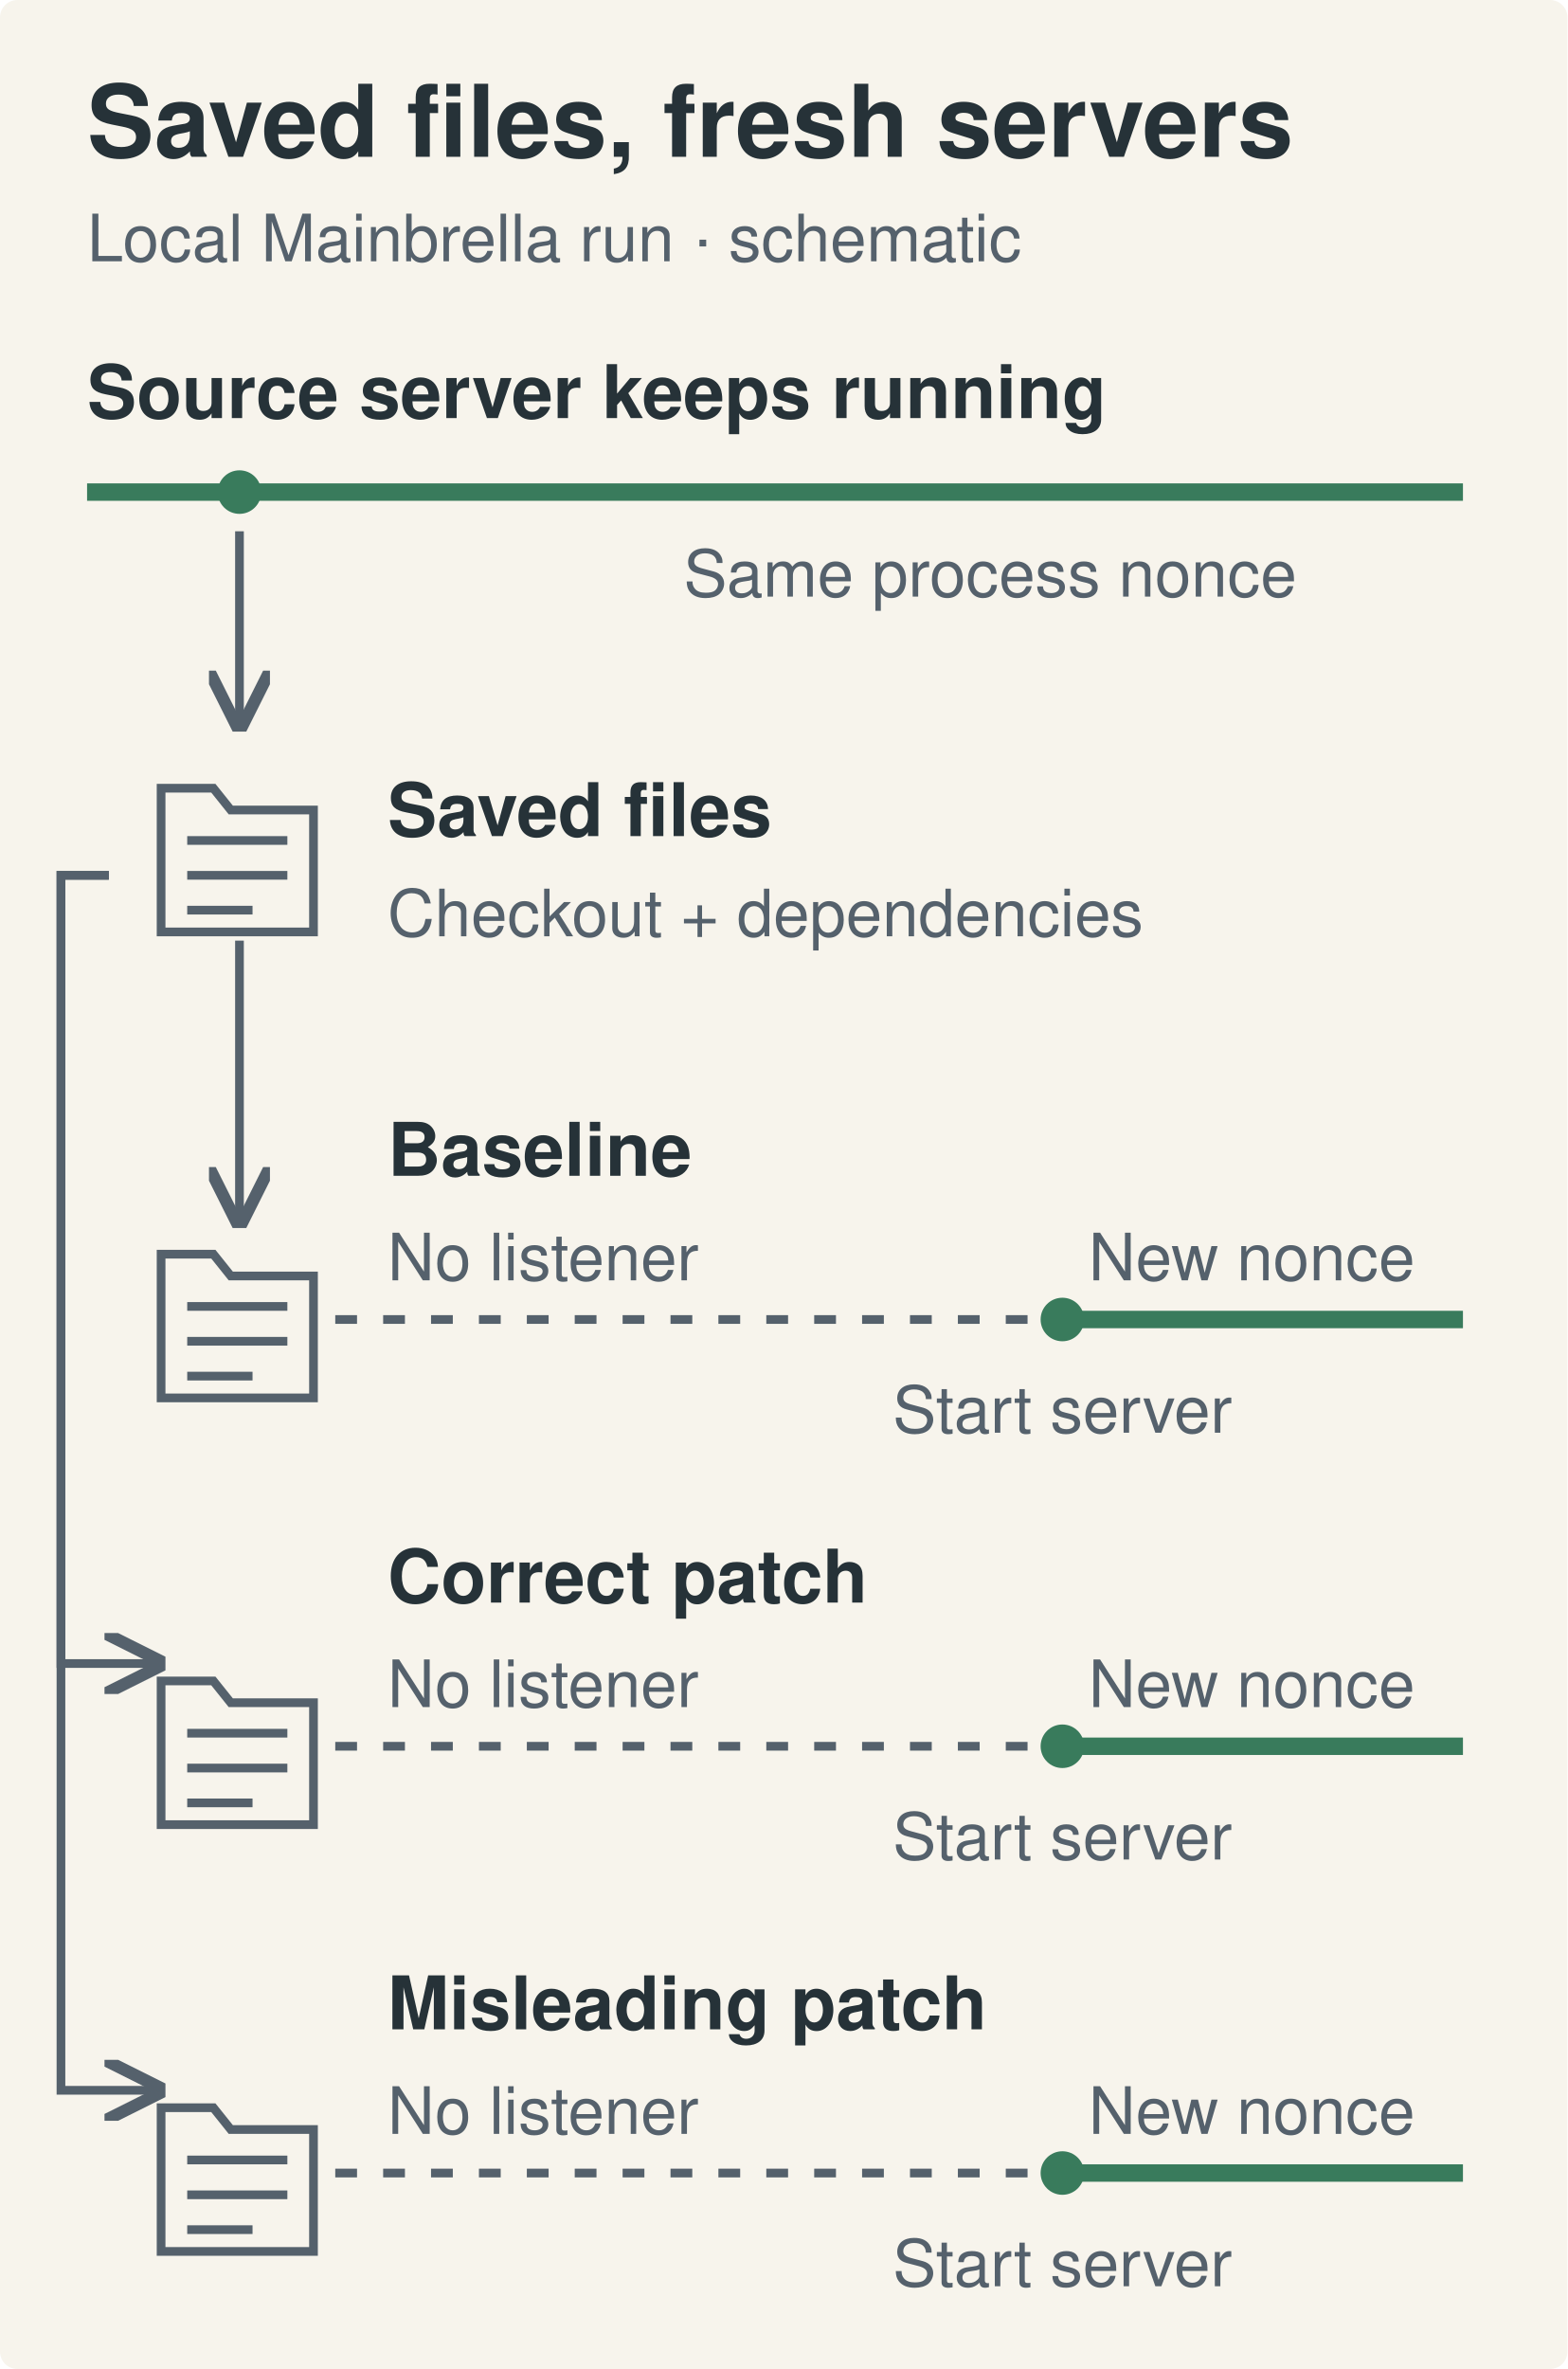
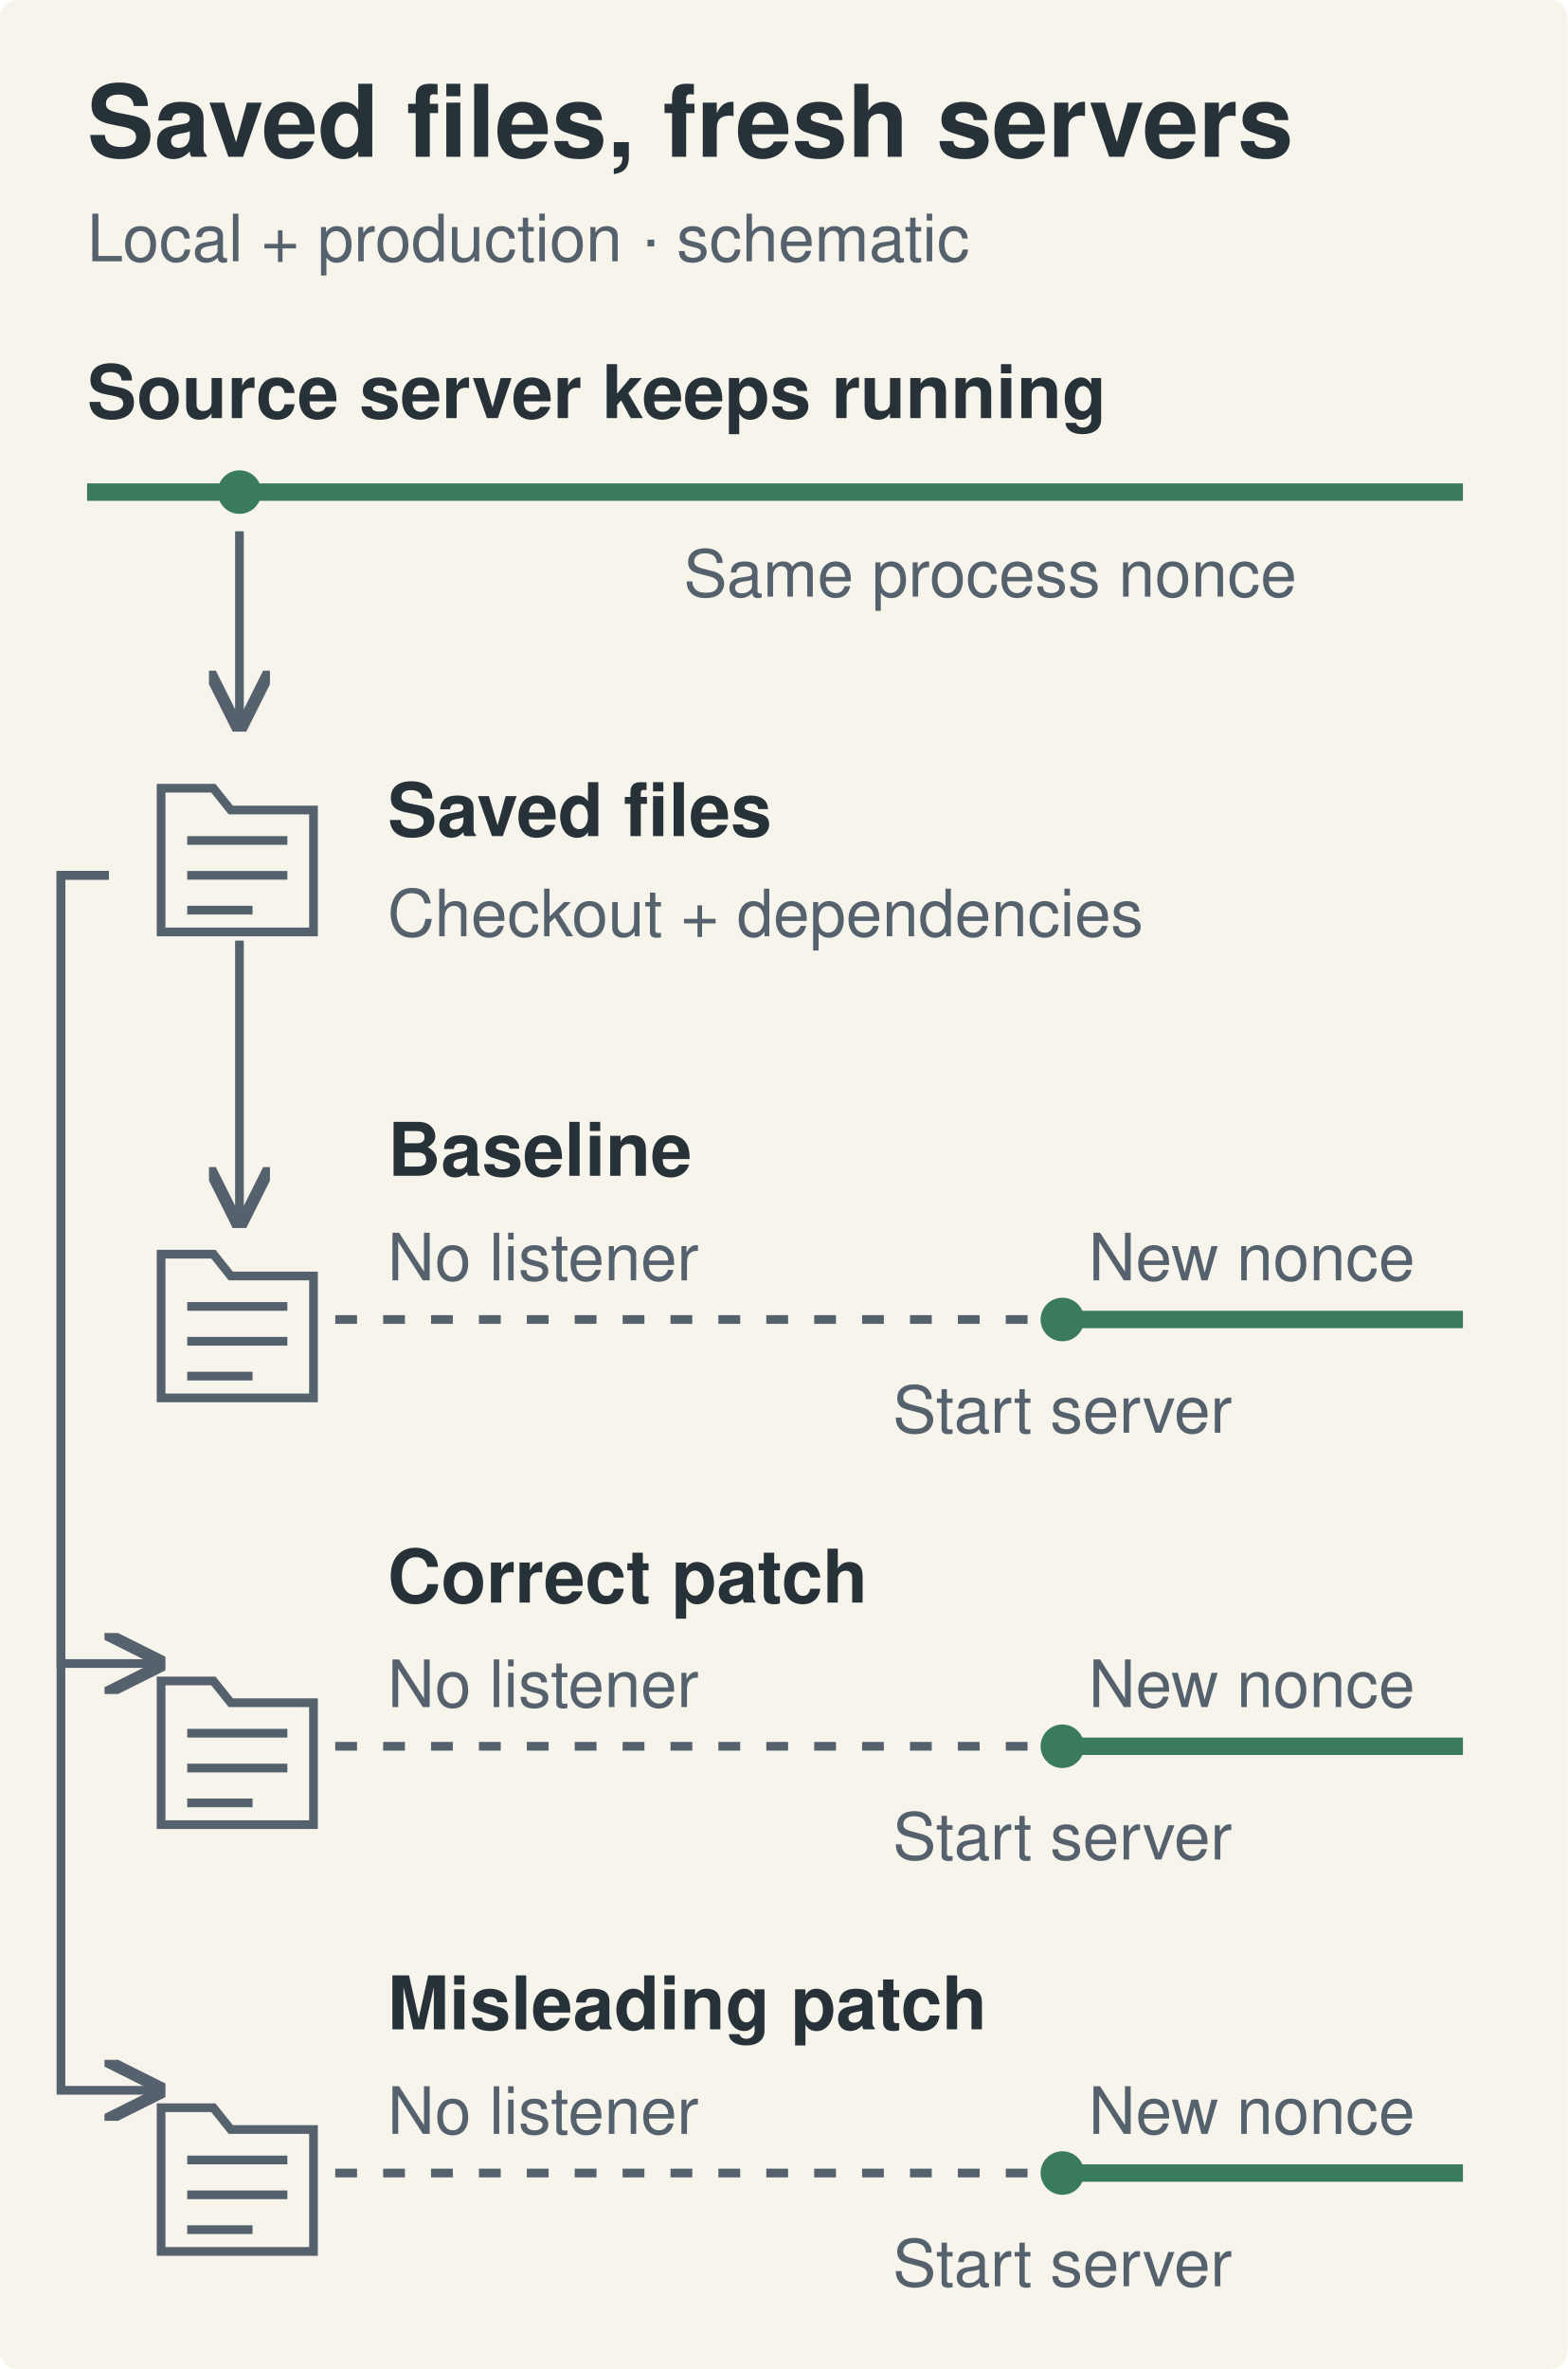
<svg xmlns="http://www.w3.org/2000/svg" width="360" height="544" viewBox="0 0 360 544" role="img" aria-labelledby="title desc">
  <defs>
    <marker id="arrow" markerWidth="7" markerHeight="7" refX="6" refY="3.5" orient="auto">
      <path d="M0 0 7 3.5 0 7" fill="none" stroke="#55616c" stroke-width="1.4" />
    </marker>
    <g id="files" fill="#f7f4ec" stroke="#55616c" stroke-width="2">
      <path d="M0 3h12l4 5h19v28H0z" />
      <path d="M6 15h23M6 23h23M6 31h15" />
    </g>
  </defs>
  <style>text{font-family:Helvetica,Arial,sans-serif;fill:#263238;font-size:17px}.small{font-size:15px;fill:#55616c}.heading{font-size:23px;font-weight:600}.label{font-weight:600}.file-path{fill:none;stroke:#55616c;stroke-width:2;marker-end:url(#arrow)}.process{fill:none;stroke:#397b5c;stroke-width:4}.absent{fill:none;stroke:#55616c;stroke-width:2;stroke-dasharray:5 6}</style>
  <rect width="360" height="544" rx="4" fill="#f7f4ec" />
  <text x="20" y="36" class="heading">Saved files, fresh servers</text>
-   <text x="20" y="60" class="small">Local Mainbrella run · schematic</text>
+   <text x="20" y="60" class="small">Local + production · schematic</text>
  <text x="20" y="96" class="label">Source server keeps running</text>
  <path d="M20 113H336" class="process" />
  <circle cx="55" cy="113" r="5" fill="#397b5c" />
  <text x="157" y="137" class="small">Same process nonce</text>
  <path d="M55 122V166" class="file-path" />
  <use href="#files" x="37" y="178" />
  <text x="89" y="192" class="label">Saved files</text>
  <text x="89" y="215" class="small">Checkout + dependencies</text>
  <path d="M55 216V280" class="file-path" />
  <path d="M25 201H14V382H36" class="file-path" />
  <path d="M25 201H14V480H36" class="file-path" />
  <text x="89" y="270" class="label">Baseline</text>
  <text x="89" y="368" class="label">Correct patch</text>
  <text x="89" y="466" class="label">Misleading patch</text>
  <use href="#files" x="37" y="285" />
  <use href="#files" x="37" y="383" />
  <use href="#files" x="37" y="481" />
  <path d="M77 303H239M77 401H239M77 499H239" class="absent" />
  <text x="89" y="294" class="small">No listener</text>
  <text x="89" y="392" class="small">No listener</text>
  <text x="89" y="490" class="small">No listener</text>
  <path d="M244 303H336M244 401H336M244 499H336" class="process" />
  <g fill="#397b5c">
    <circle cx="244" cy="303" r="5" />
    <circle cx="244" cy="401" r="5" />
    <circle cx="244" cy="499" r="5" />
  </g>
  <text x="250" y="294" class="small">New nonce</text>
  <text x="250" y="392" class="small">New nonce</text>
  <text x="250" y="490" class="small">New nonce</text>
  <text x="244" y="329" text-anchor="middle" class="small">Start server</text>
  <text x="244" y="427" text-anchor="middle" class="small">Start server</text>
  <text x="244" y="525" text-anchor="middle" class="small">Start server</text>
</svg>
